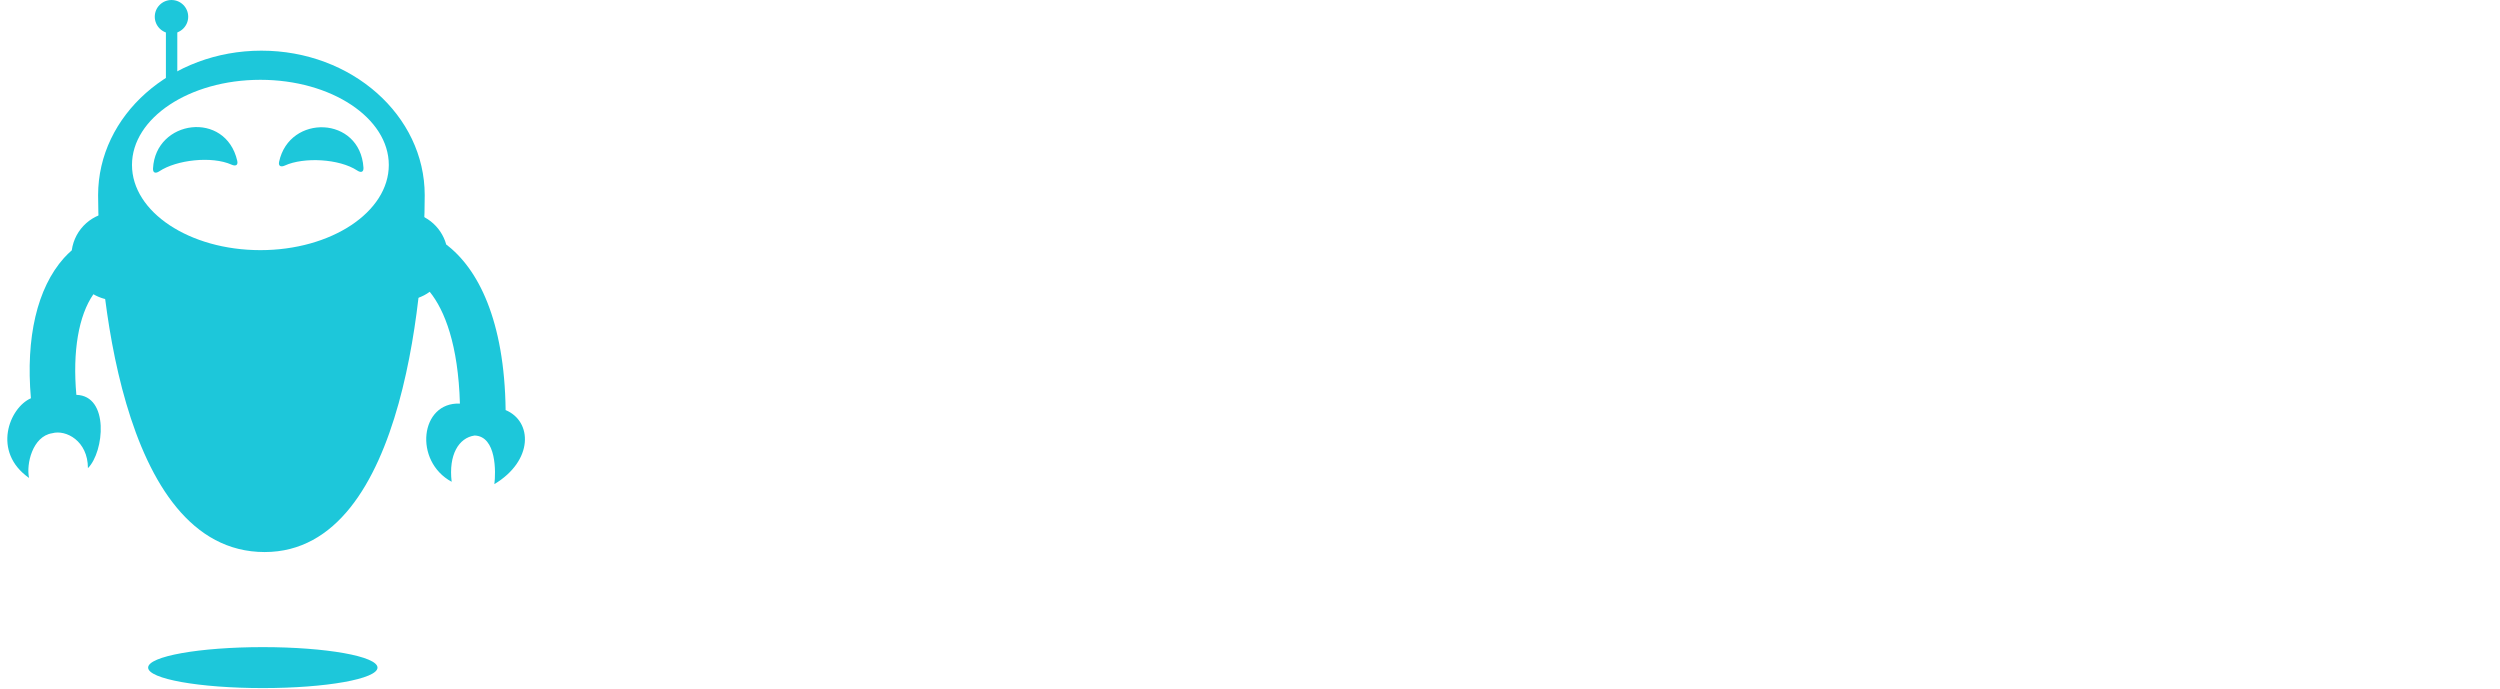
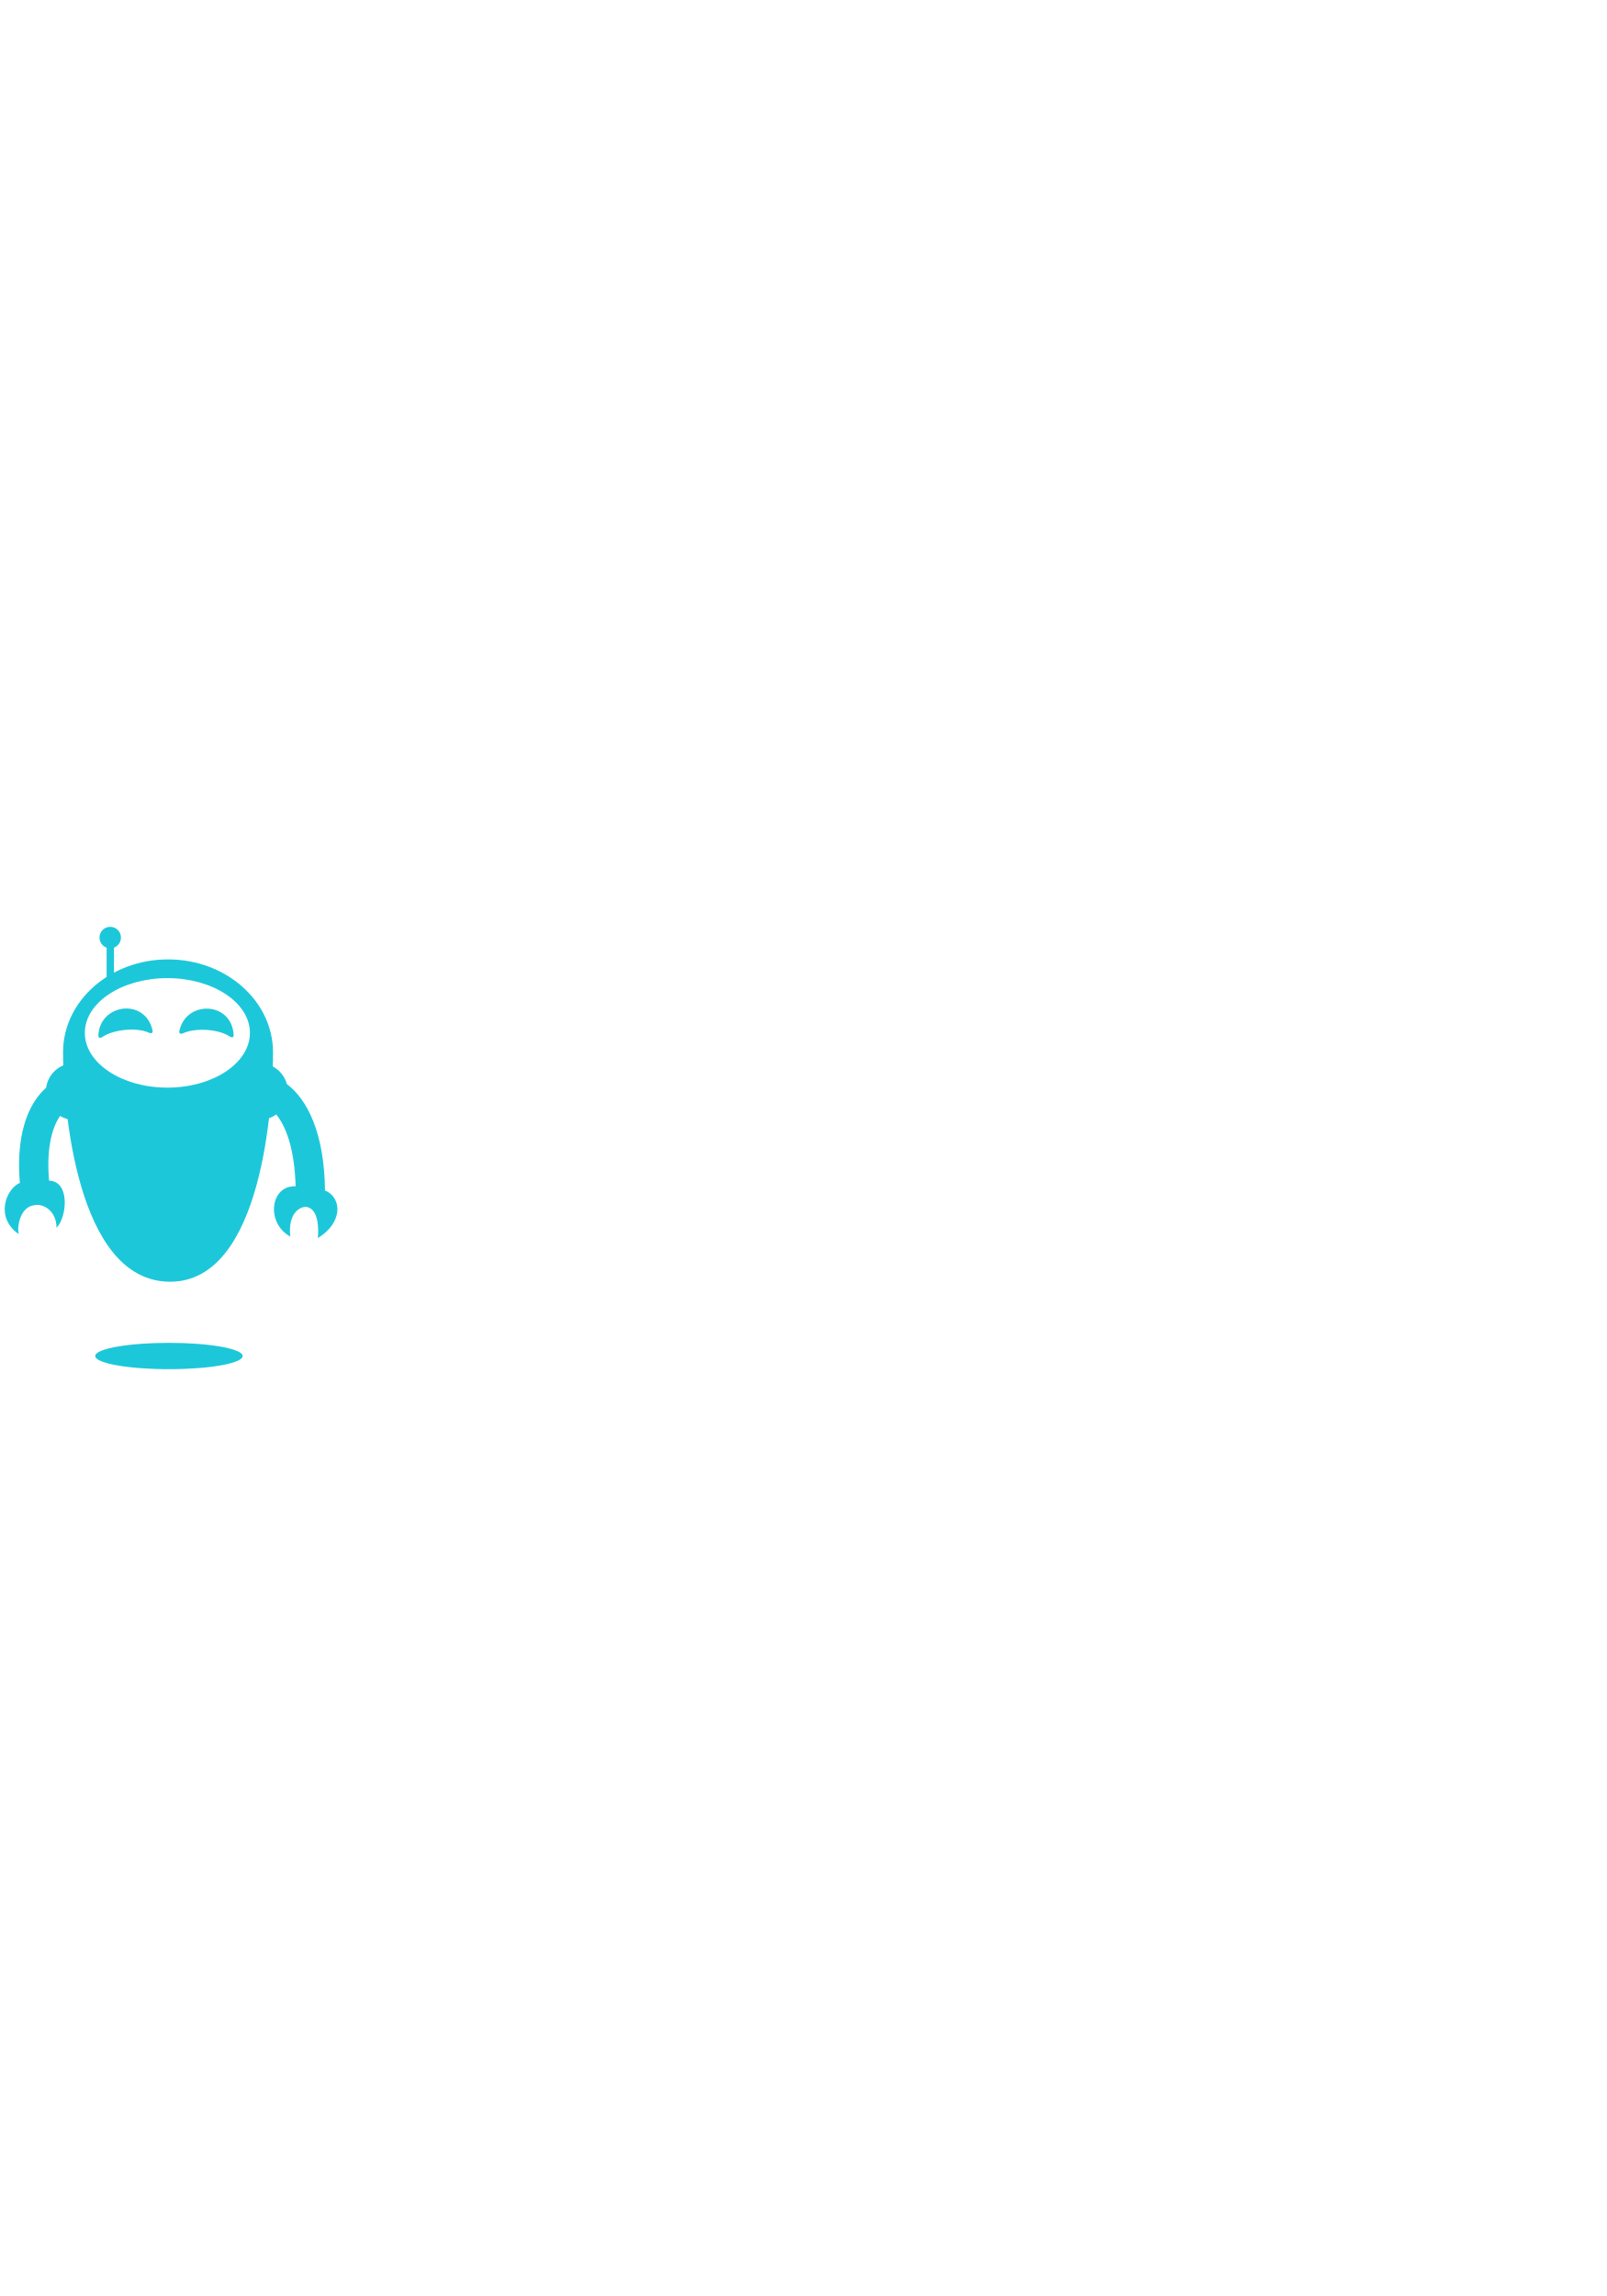
- <svg xmlns="http://www.w3.org/2000/svg" data-v-423bf9ae="" viewBox="0 0 327 90" class="iconLeft">
-   <g data-v-423bf9ae="" id="83538241-0348-48e1-8879-89c9f943aa26" transform="matrix(1.071441,0,0,1.071441,-19.19588,-8.571602)" stroke="none" fill="#1DC7DA">
-     <path d="M49.831 14.185c-11.014 0-19.939 7.899-19.939 17.645s2.393 43.563 20.334 43.563c17.546 0 19.539-33.818 19.539-43.563s-8.924-17.645-19.934-17.645zm-.128 24.352c-8.658 0-15.674-4.655-15.674-10.398 0-5.739 7.016-10.396 15.674-10.396S65.381 22.4 65.381 28.139c0 5.743-7.021 10.398-15.678 10.398z" />
-     <path d="M38.169 10.956h1.392v6.886h-1.392z" />
-     <path d="M40.891 10.042a2.04 2.04 0 11-4.08-.002 2.04 2.04 0 014.08.002zM31.988 33.898c-2.725 0-4.955 2.034-5.31 4.662-.332.294-.656.604-.963.947-3.261 3.657-4.672 9.706-4.025 17.112-2.639 1.149-4.781 6.55-.225 9.728-.37-1.668.414-5.089 2.825-5.459 1.671-.466 4.36.927 4.36 4.265 1.998-2.003 2.627-8.841-1.412-8.95-.475-5.302.271-9.674 2.079-12.281.79.455 1.694.735 2.67.735a5.38 5.38 0 00.001-10.759zM79.642 58.062c-.135-10.955-3.369-17.285-7.252-20.211-.629-2.273-2.688-3.952-5.158-3.952a5.38 5.38 0 100 10.758c1.179 0 2.26-.391 3.146-1.035 1.818 2.248 3.479 6.458 3.684 13.647-4.865-.204-5.679 7.021-1.008 9.547-.392-3.283.854-5.373 2.803-5.649 2.686.092 2.591 4.517 2.411 5.935 4.773-2.862 4.669-7.662 1.374-9.04zM37.37 28.908c2.084-1.392 6.401-1.89 8.813-.808.504.226.818.069.695-.469-1.414-6.17-9.97-5.037-10.282.934-.029.551.315.649.774.343zM52.7 28.204c2.279-1.041 6.619-.842 8.826.612.461.304.796.2.761-.351-.407-6.319-9.036-6.565-10.297-.723-.116.54.207.691.71.462z" />
-     <ellipse cx="50" cy="89.5" rx="14" ry="2.5" />
-   </g>
+ <svg xmlns="http://www.w3.org/2000/svg" version="1.1">
+   <svg data-v-423bf9ae="" viewBox="0 0 327 90" class="iconLeft">
+     <g data-v-423bf9ae="" id="SvgjsNs0:g1001" transform="matrix(1.071441,0,0,1.071441,-19.19588,-8.571602)" stroke="none" fill="#1DC7DA">
+       <path d="M49.831 14.185c-11.014 0-19.939 7.899-19.939 17.645s2.393 43.563 20.334 43.563c17.546 0 19.539-33.818 19.539-43.563s-8.924-17.645-19.934-17.645zm-.128 24.352c-8.658 0-15.674-4.655-15.674-10.398 0-5.739 7.016-10.396 15.674-10.396S65.381 22.4 65.381 28.139c0 5.743-7.021 10.398-15.678 10.398z" />
+       <path d="M38.169 10.956h1.392v6.886h-1.392z" />
+       <path d="M40.891 10.042a2.04 2.04 0 11-4.08-.002 2.04 2.04 0 014.08.002zM31.988 33.898c-2.725 0-4.955 2.034-5.31 4.662-.332.294-.656.604-.963.947-3.261 3.657-4.672 9.706-4.025 17.112-2.639 1.149-4.781 6.55-.225 9.728-.37-1.668.414-5.089 2.825-5.459 1.671-.466 4.36.927 4.36 4.265 1.998-2.003 2.627-8.841-1.412-8.95-.475-5.302.271-9.674 2.079-12.281.79.455 1.694.735 2.67.735a5.38 5.38 0 00.001-10.759zM79.642 58.062c-.135-10.955-3.369-17.285-7.252-20.211-.629-2.273-2.688-3.952-5.158-3.952a5.38 5.38 0 100 10.758c1.179 0 2.26-.391 3.146-1.035 1.818 2.248 3.479 6.458 3.684 13.647-4.865-.204-5.679 7.021-1.008 9.547-.392-3.283.854-5.373 2.803-5.649 2.686.092 2.591 4.517 2.411 5.935 4.773-2.862 4.669-7.662 1.374-9.04zM37.37 28.908c2.084-1.392 6.401-1.89 8.813-.808.504.226.818.069.695-.469-1.414-6.17-9.97-5.037-10.282.934-.029.551.315.649.774.343zM52.7 28.204c2.279-1.041 6.619-.842 8.826.612.461.304.796.2.761-.351-.407-6.319-9.036-6.565-10.297-.723-.116.54.207.691.71.462z" />
+       <ellipse cx="50" cy="89.5" rx="14" ry="2.5" />
+     </g>
+   </svg>
+   <style>@media (prefers-color-scheme: light) { :root { filter: none; } }
+ @media (prefers-color-scheme: dark) { :root { filter: none; } }
+ </style>
</svg>
